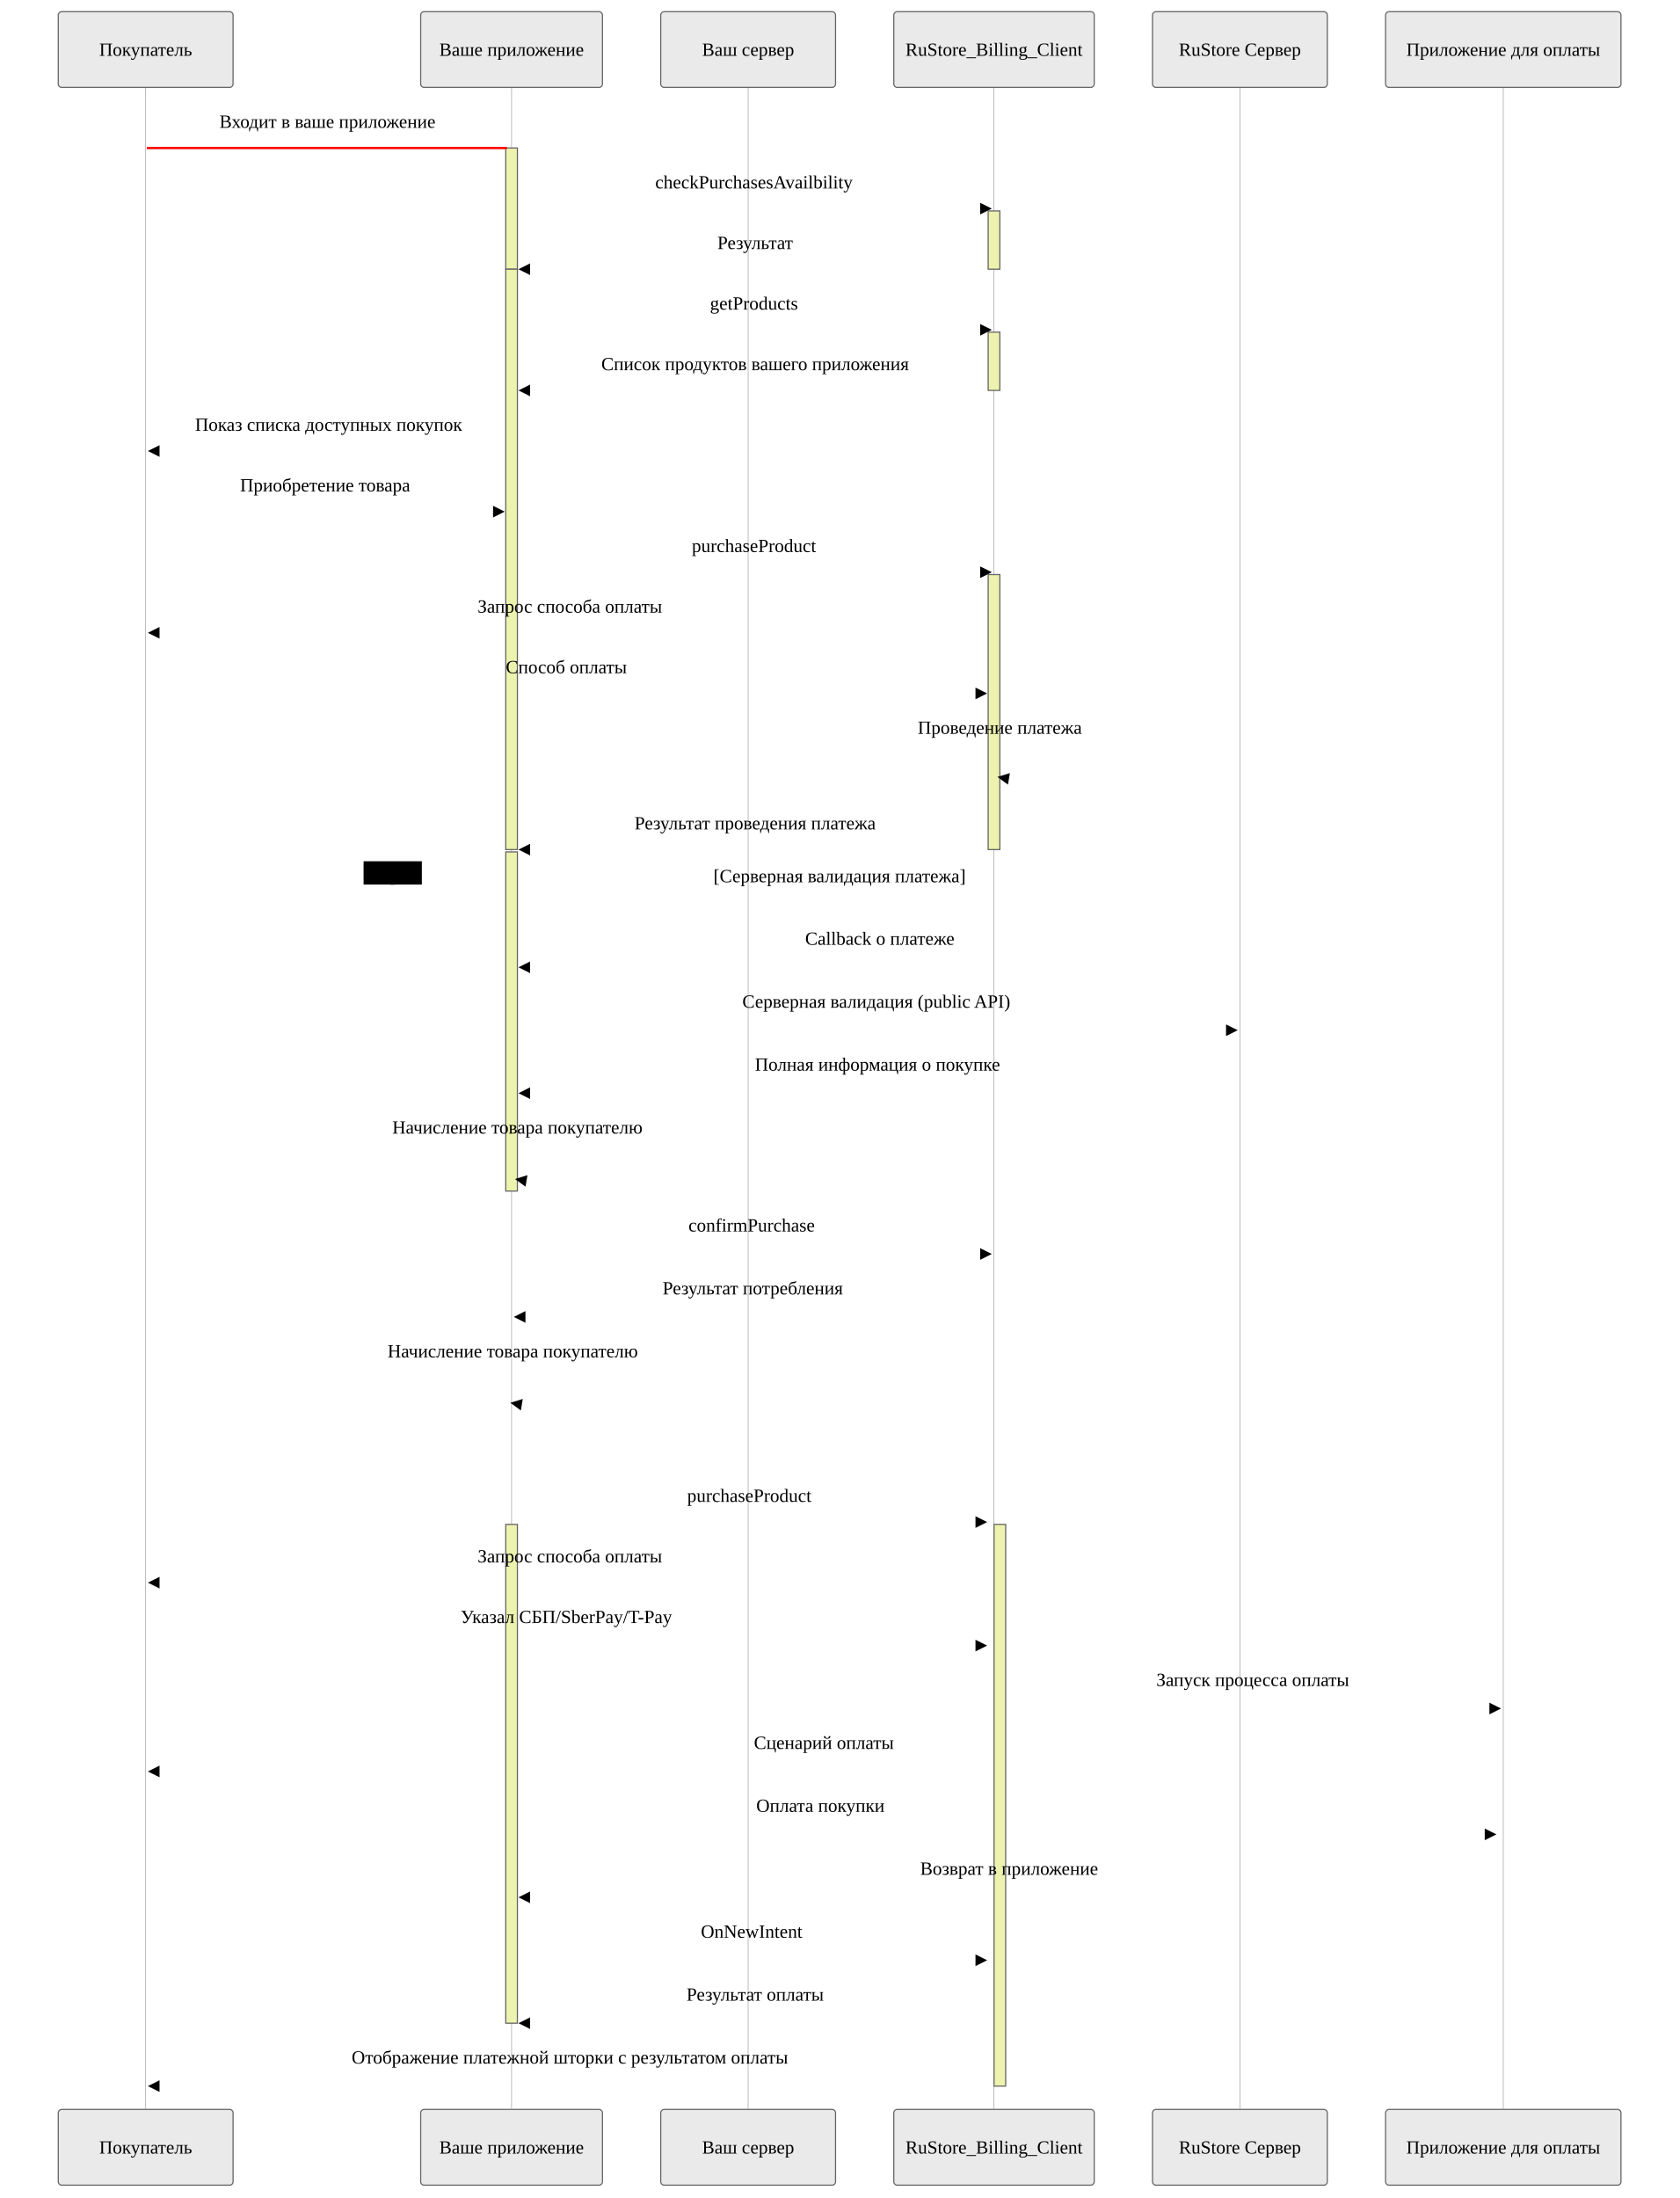
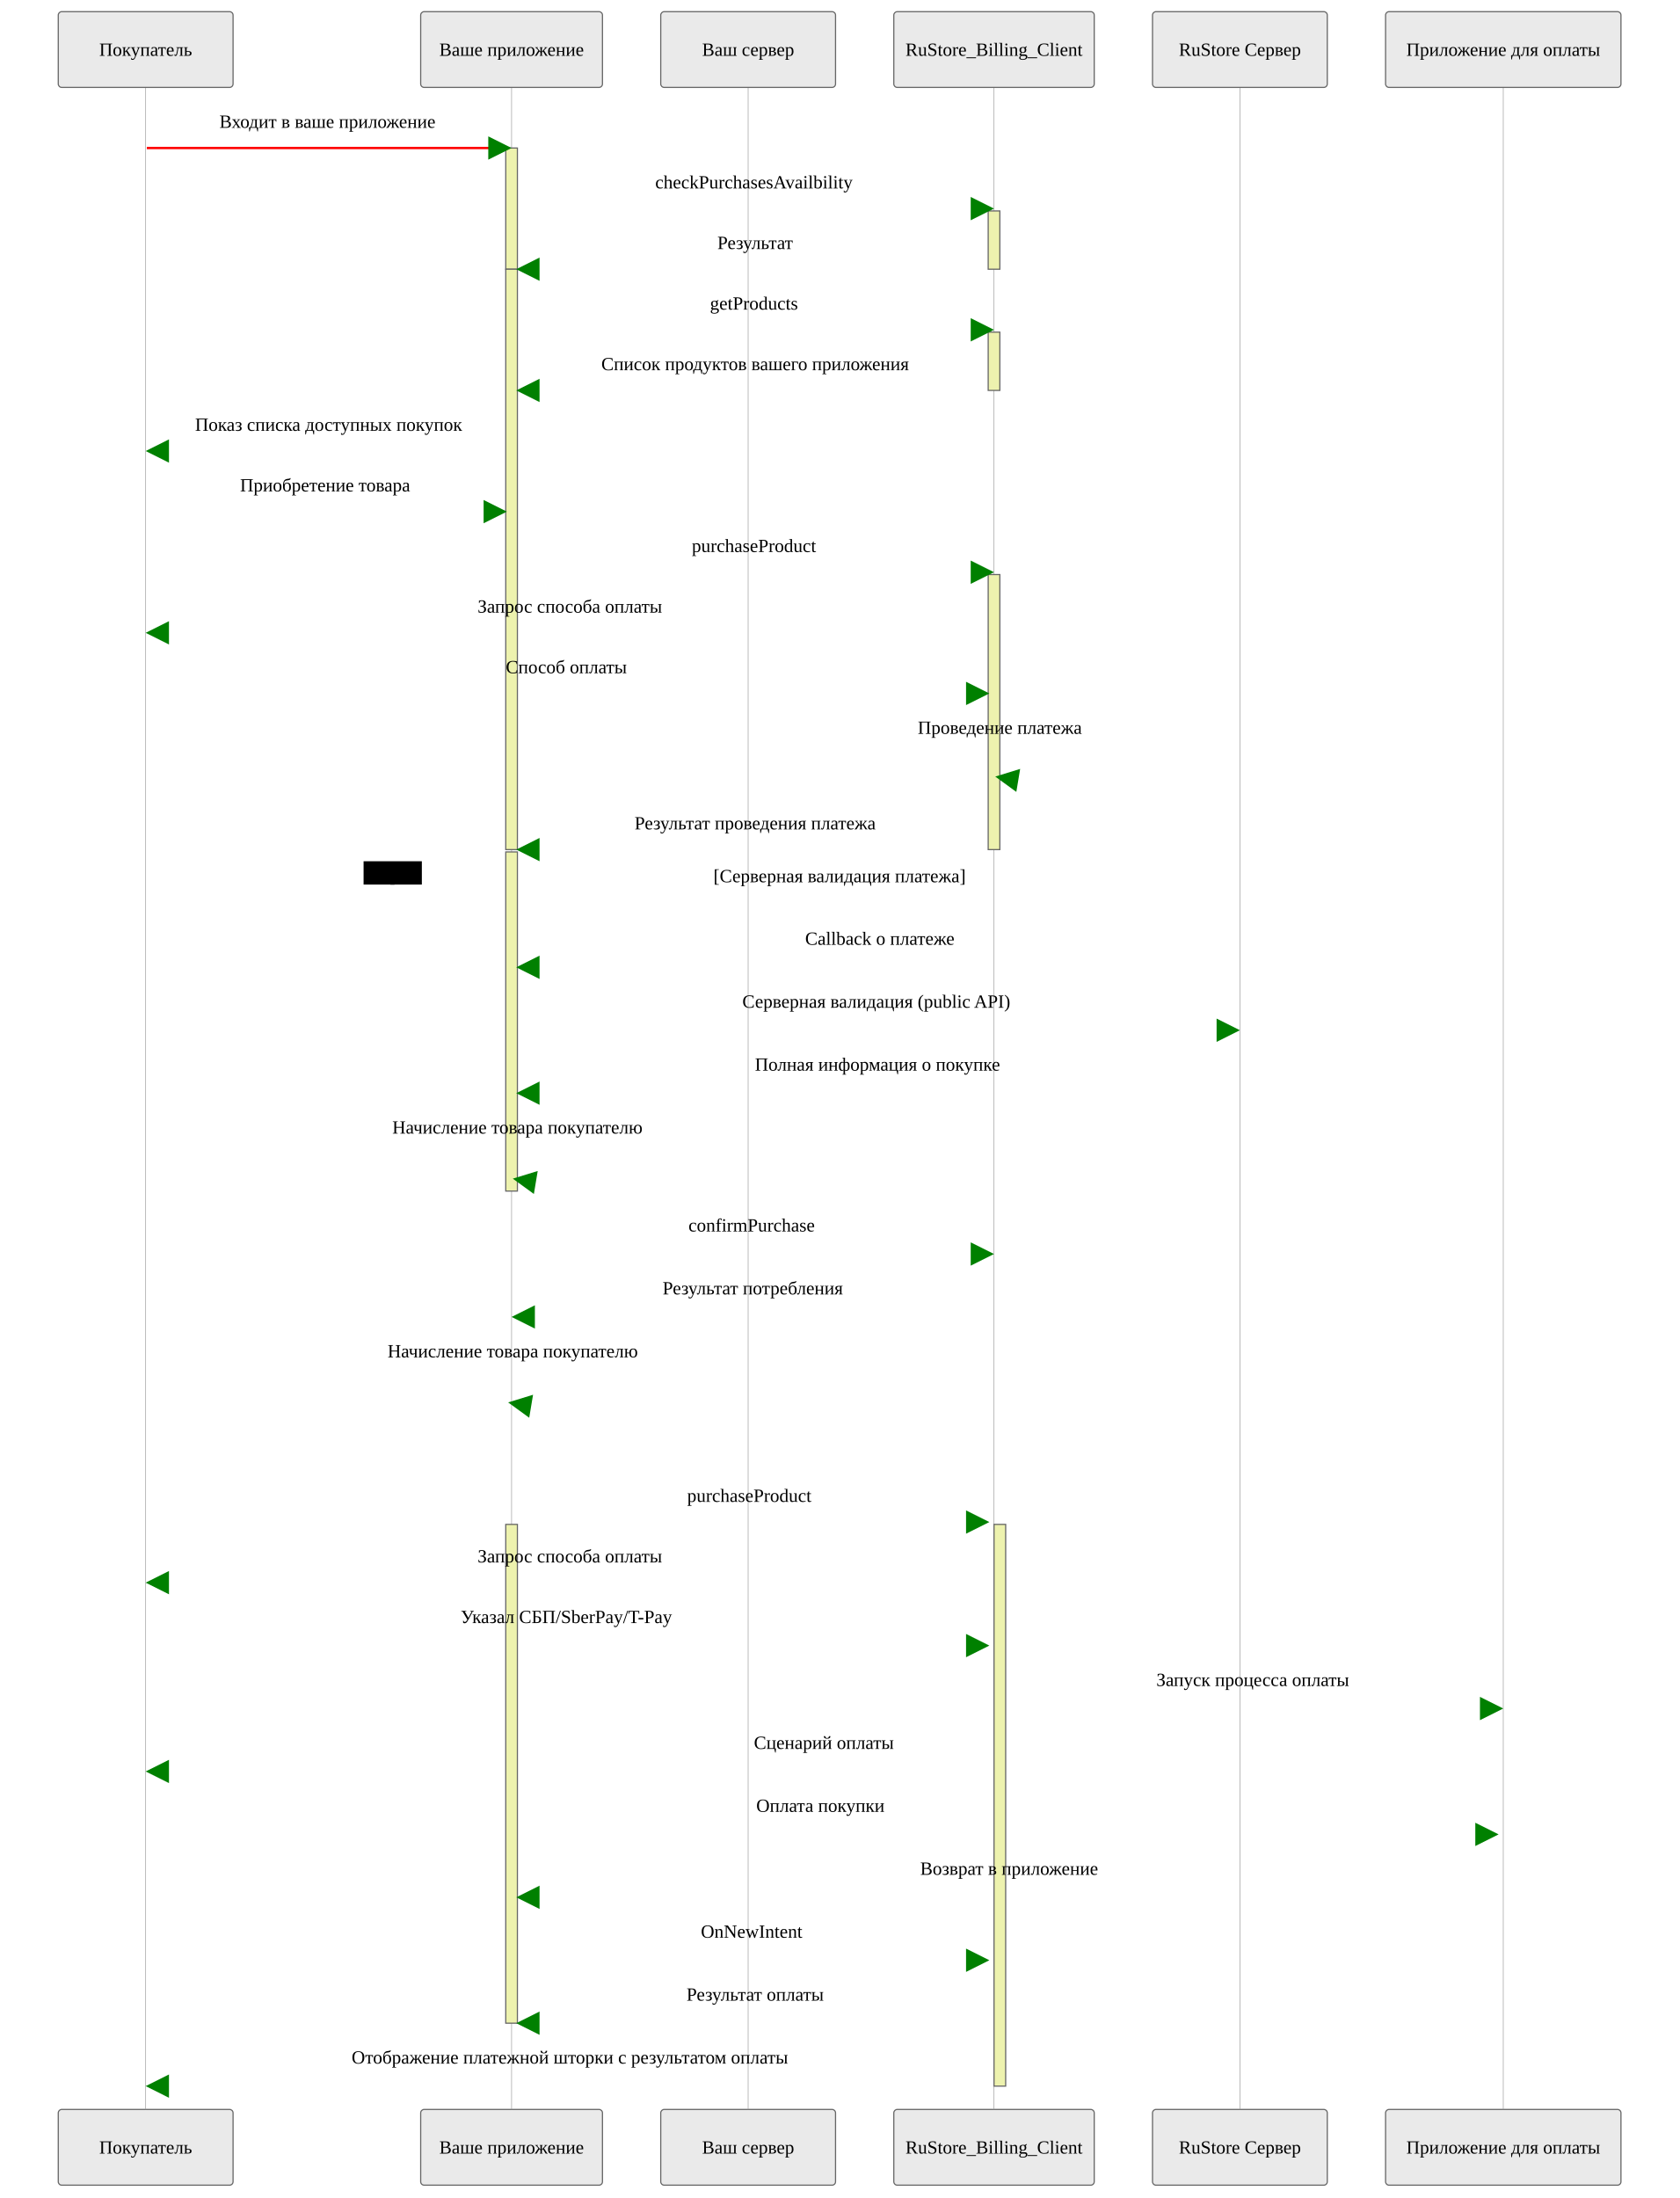
<svg xmlns="http://www.w3.org/2000/svg" aria-roledescription="sequence" role="graphics-document document" viewBox="-50 -10 1441 1886" style="max-width: 100%;" width="100%" id="graph-div" height="100%">
  <g>
    <rect class="actor actor-bottom" ry="3" rx="3" name="Приложение для оплаты" height="65" width="202" stroke="#666" fill="#eaeaea" y="1800" x="1139">
</rect>
    <text class="actor" alignment-baseline="central" dominant-baseline="central" style="text-anchor: middle; font-size: 16px; font-weight: 400;" y="1832.5" x="1240">
      <tspan dy="0" x="1240">
Приложение для оплаты</tspan>
    </text>
  </g>
  <g>
    <rect class="actor actor-bottom" ry="3" rx="3" name="RuStore Cервер" height="65" width="150" stroke="#666" fill="#eaeaea" y="1800" x="939">
</rect>
    <text class="actor" alignment-baseline="central" dominant-baseline="central" style="text-anchor: middle; font-size: 16px; font-weight: 400;" y="1832.5" x="1014">
      <tspan dy="0" x="1014">
RuStore Cервер</tspan>
    </text>
  </g>
  <g>
    <rect class="actor actor-bottom" ry="3" rx="3" name="RuStore_Billing_Client" height="65" width="172" stroke="#666" fill="#eaeaea" y="1800" x="717">
</rect>
    <text class="actor" alignment-baseline="central" dominant-baseline="central" style="text-anchor: middle; font-size: 16px; font-weight: 400;" y="1832.5" x="803">
      <tspan dy="0" x="803">
RuStore_Billing_Client</tspan>
    </text>
  </g>
  <g>
    <rect class="actor actor-bottom" ry="3" rx="3" name="Ваш сервер" height="65" width="150" stroke="#666" fill="#eaeaea" y="1800" x="517">
</rect>
    <text class="actor" alignment-baseline="central" dominant-baseline="central" style="text-anchor: middle; font-size: 16px; font-weight: 400;" y="1832.5" x="592">
      <tspan dy="0" x="592">
Ваш сервер</tspan>
    </text>
  </g>
  <g>
    <rect class="actor actor-bottom" ry="3" rx="3" name="Ваше приложение" height="65" width="156" stroke="#666" fill="#eaeaea" y="1800" x="311">
</rect>
    <text class="actor" alignment-baseline="central" dominant-baseline="central" style="text-anchor: middle; font-size: 16px; font-weight: 400;" y="1832.5" x="389">
      <tspan dy="0" x="389">
Ваше приложение</tspan>
    </text>
  </g>
  <g>
    <rect class="actor actor-bottom" ry="3" rx="3" name="Покупатель" height="65" width="150" stroke="#666" fill="#eaeaea" y="1800" x="0">
</rect>
    <text class="actor" alignment-baseline="central" dominant-baseline="central" style="text-anchor: middle; font-size: 16px; font-weight: 400;" y="1832.5" x="75">
      <tspan dy="0" x="75">
Покупатель</tspan>
    </text>
  </g>
  <g>
    <line stroke="#999" stroke-width="0.5px" class="200" y2="1800" x2="1240" y1="5" x1="1240" id="actor36">
</line>
    <g id="root-36">
      <rect class="actor actor-top" ry="3" rx="3" name="Приложение для оплаты" height="65" width="202" stroke="#666" fill="#eaeaea" y="0" x="1139">
</rect>
      <text class="actor" alignment-baseline="central" dominant-baseline="central" style="text-anchor: middle; font-size: 16px; font-weight: 400;" y="32.5" x="1240">
        <tspan dy="0" x="1240">
Приложение для оплаты</tspan>
      </text>
    </g>
  </g>
  <g>
    <line stroke="#999" stroke-width="0.5px" class="200" y2="1800" x2="1014" y1="5" x1="1014" id="actor35">
</line>
    <g id="root-35">
      <rect class="actor actor-top" ry="3" rx="3" name="RuStore Cервер" height="65" width="150" stroke="#666" fill="#eaeaea" y="0" x="939">
</rect>
      <text class="actor" alignment-baseline="central" dominant-baseline="central" style="text-anchor: middle; font-size: 16px; font-weight: 400;" y="32.5" x="1014">
        <tspan dy="0" x="1014">
RuStore Cервер</tspan>
      </text>
    </g>
  </g>
  <g>
    <line stroke="#999" stroke-width="0.5px" class="200" y2="1800" x2="803" y1="5" x1="803" id="actor34">
</line>
    <g id="root-34">
      <rect class="actor actor-top" ry="3" rx="3" name="RuStore_Billing_Client" height="65" width="172" stroke="#666" fill="#eaeaea" y="0" x="717">
</rect>
      <text class="actor" alignment-baseline="central" dominant-baseline="central" style="text-anchor: middle; font-size: 16px; font-weight: 400;" y="32.5" x="803">
        <tspan dy="0" x="803">
RuStore_Billing_Client</tspan>
      </text>
    </g>
  </g>
  <g>
    <line stroke="#999" stroke-width="0.5px" class="200" y2="1800" x2="592" y1="5" x1="592" id="actor33">
</line>
    <g id="root-33">
      <rect class="actor actor-top" ry="3" rx="3" name="Ваш сервер" height="65" width="150" stroke="#666" fill="#eaeaea" y="0" x="517">
</rect>
      <text class="actor" alignment-baseline="central" dominant-baseline="central" style="text-anchor: middle; font-size: 16px; font-weight: 400;" y="32.5" x="592">
        <tspan dy="0" x="592">
Ваш сервер</tspan>
      </text>
    </g>
  </g>
  <g>
    <line stroke="#999" stroke-width="0.5px" class="200" y2="1800" x2="389" y1="5" x1="389" id="actor32">
</line>
    <g id="root-32">
      <rect class="actor actor-top" ry="3" rx="3" name="Ваше приложение" height="65" width="156" stroke="#666" fill="#eaeaea" y="0" x="311">
</rect>
      <text class="actor" alignment-baseline="central" dominant-baseline="central" style="text-anchor: middle; font-size: 16px; font-weight: 400;" y="32.5" x="389">
        <tspan dy="0" x="389">
Ваше приложение</tspan>
      </text>
    </g>
  </g>
  <g>
    <line stroke="#999" stroke-width="0.5px" class="200" y2="1800" x2="75" y1="5" x1="75" id="actor31">
</line>
    <g id="root-31">
      <rect class="actor actor-top" ry="3" rx="3" name="Покупатель" height="65" width="150" stroke="#666" fill="#eaeaea" y="0" x="0">
</rect>
      <text class="actor" alignment-baseline="central" dominant-baseline="central" style="text-anchor: middle; font-size: 16px; font-weight: 400;" y="32.5" x="75">
        <tspan dy="0" x="75">
Покупатель</tspan>
      </text>
    </g>
  </g>
  <g>
</g>
  <defs>
    <symbol height="24" width="24" id="computer">
      <path d="M2 2v13h20v-13h-20zm18 11h-16v-9h16v9zm-10.228 6l.466-1h3.524l.467 1h-4.457zm14.228 3h-24l2-6h2.104l-1.33 4h18.45l-1.297-4h2.073l2 6zm-5-10h-14v-7h14v7z" transform="scale(.5)">
</path>
    </symbol>
  </defs>
  <defs>
    <symbol clip-rule="evenodd" fill-rule="evenodd" id="database">
      <path d="M12.258.001l.256.004.255.005.253.008.251.01.249.012.247.015.246.016.242.019.241.02.239.023.236.024.233.027.231.028.229.031.225.032.223.034.22.036.217.038.214.04.211.041.208.043.205.045.201.046.198.048.194.05.191.051.187.053.183.054.18.056.175.057.172.059.168.06.163.061.16.063.155.064.15.066.074.033.073.033.071.034.07.034.069.035.068.035.067.035.066.035.064.036.064.036.062.036.06.036.06.037.058.037.058.037.055.038.055.038.053.038.052.038.051.039.05.039.048.039.047.039.045.04.044.04.043.04.041.04.04.041.039.041.037.041.036.041.034.041.033.042.032.042.03.042.029.042.027.042.026.043.024.043.023.043.021.043.02.043.018.044.017.043.015.044.013.044.012.044.011.045.009.044.007.045.006.045.004.045.002.045.001.045v17l-.001.045-.002.045-.004.045-.006.045-.007.045-.009.044-.011.045-.012.044-.013.044-.015.044-.017.043-.018.044-.02.043-.021.043-.023.043-.024.043-.026.043-.027.042-.029.042-.03.042-.032.042-.033.042-.034.041-.036.041-.037.041-.039.041-.04.041-.041.04-.043.04-.044.04-.045.04-.047.039-.048.039-.05.039-.051.039-.052.038-.053.038-.055.038-.055.038-.058.037-.058.037-.06.037-.06.036-.062.036-.064.036-.064.036-.066.035-.067.035-.068.035-.069.035-.07.034-.071.034-.073.033-.074.033-.15.066-.155.064-.16.063-.163.061-.168.06-.172.059-.175.057-.18.056-.183.054-.187.053-.191.051-.194.05-.198.048-.201.046-.205.045-.208.043-.211.041-.214.04-.217.038-.22.036-.223.034-.225.032-.229.031-.231.028-.233.027-.236.024-.239.023-.241.02-.242.019-.246.016-.247.015-.249.012-.251.01-.253.008-.255.005-.256.004-.258.001-.258-.001-.256-.004-.255-.005-.253-.008-.251-.01-.249-.012-.247-.015-.245-.016-.243-.019-.241-.02-.238-.023-.236-.024-.234-.027-.231-.028-.228-.031-.226-.032-.223-.034-.22-.036-.217-.038-.214-.04-.211-.041-.208-.043-.204-.045-.201-.046-.198-.048-.195-.05-.19-.051-.187-.053-.184-.054-.179-.056-.176-.057-.172-.059-.167-.06-.164-.061-.159-.063-.155-.064-.151-.066-.074-.033-.072-.033-.072-.034-.07-.034-.069-.035-.068-.035-.067-.035-.066-.035-.064-.036-.063-.036-.062-.036-.061-.036-.06-.037-.058-.037-.057-.037-.056-.038-.055-.038-.053-.038-.052-.038-.051-.039-.049-.039-.049-.039-.046-.039-.046-.04-.044-.04-.043-.04-.041-.04-.04-.041-.039-.041-.037-.041-.036-.041-.034-.041-.033-.042-.032-.042-.03-.042-.029-.042-.027-.042-.026-.043-.024-.043-.023-.043-.021-.043-.02-.043-.018-.044-.017-.043-.015-.044-.013-.044-.012-.044-.011-.045-.009-.044-.007-.045-.006-.045-.004-.045-.002-.045-.001-.045v-17l.001-.045.002-.045.004-.045.006-.045.007-.045.009-.044.011-.045.012-.044.013-.044.015-.044.017-.043.018-.044.02-.043.021-.043.023-.043.024-.043.026-.043.027-.042.029-.042.03-.042.032-.042.033-.042.034-.041.036-.041.037-.041.039-.041.04-.041.041-.04.043-.04.044-.04.046-.04.046-.039.049-.039.049-.039.051-.039.052-.038.053-.038.055-.038.056-.038.057-.037.058-.037.06-.037.061-.036.062-.036.063-.036.064-.036.066-.035.067-.035.068-.035.069-.035.07-.034.072-.034.072-.033.074-.033.151-.066.155-.064.159-.063.164-.061.167-.06.172-.059.176-.057.179-.056.184-.054.187-.053.19-.051.195-.05.198-.048.201-.046.204-.045.208-.043.211-.041.214-.04.217-.038.22-.036.223-.034.226-.032.228-.031.231-.028.234-.027.236-.024.238-.023.241-.02.243-.019.245-.016.247-.015.249-.012.251-.01.253-.008.255-.005.256-.004.258-.001.258.001zm-9.258 20.499v.01l.001.021.003.021.004.022.005.021.006.022.007.022.009.023.01.022.011.023.012.023.013.023.015.023.016.024.017.023.018.024.019.024.021.024.022.025.023.024.024.025.052.049.056.05.061.051.066.051.07.051.075.051.079.052.084.052.088.052.092.052.097.052.102.051.105.052.11.052.114.051.119.051.123.051.127.05.131.05.135.05.139.048.144.049.147.047.152.047.155.047.16.045.163.045.167.043.171.043.176.041.178.041.183.039.187.039.19.037.194.035.197.035.202.033.204.031.209.03.212.029.216.027.219.025.222.024.226.021.23.02.233.018.236.016.24.015.243.012.246.01.249.008.253.005.256.004.259.001.26-.001.257-.004.254-.005.25-.008.247-.011.244-.012.241-.014.237-.016.233-.018.231-.021.226-.021.224-.024.22-.026.216-.027.212-.028.21-.031.205-.031.202-.034.198-.034.194-.036.191-.037.187-.039.183-.04.179-.04.175-.042.172-.043.168-.044.163-.045.16-.046.155-.046.152-.047.148-.048.143-.049.139-.049.136-.05.131-.05.126-.05.123-.051.118-.052.114-.051.11-.052.106-.052.101-.052.096-.052.092-.052.088-.053.083-.051.079-.052.074-.052.07-.051.065-.051.06-.051.056-.05.051-.05.023-.024.023-.025.021-.024.02-.024.019-.024.018-.024.017-.024.015-.023.014-.024.013-.023.012-.023.01-.023.01-.022.008-.022.006-.022.006-.022.004-.022.004-.021.001-.021.001-.021v-4.127l-.077.055-.08.053-.083.054-.085.053-.087.052-.09.052-.093.051-.095.05-.097.05-.1.049-.102.049-.105.048-.106.047-.109.047-.111.046-.114.045-.115.045-.118.044-.12.043-.122.042-.124.042-.126.041-.128.04-.13.04-.132.038-.134.038-.135.037-.138.037-.139.035-.142.035-.143.034-.144.033-.147.032-.148.031-.15.03-.151.03-.153.029-.154.027-.156.027-.158.026-.159.025-.161.024-.162.023-.163.022-.165.021-.166.02-.167.019-.169.018-.169.017-.171.016-.173.015-.173.014-.175.013-.175.012-.177.011-.178.01-.179.008-.179.008-.181.006-.182.005-.182.004-.184.003-.184.002h-.37l-.184-.002-.184-.003-.182-.004-.182-.005-.181-.006-.179-.008-.179-.008-.178-.01-.176-.011-.176-.012-.175-.013-.173-.014-.172-.015-.171-.016-.17-.017-.169-.018-.167-.019-.166-.02-.165-.021-.163-.022-.162-.023-.161-.024-.159-.025-.157-.026-.156-.027-.155-.027-.153-.029-.151-.03-.15-.03-.148-.031-.146-.032-.145-.033-.143-.034-.141-.035-.14-.035-.137-.037-.136-.037-.134-.038-.132-.038-.13-.04-.128-.04-.126-.041-.124-.042-.122-.042-.12-.044-.117-.043-.116-.045-.113-.045-.112-.046-.109-.047-.106-.047-.105-.048-.102-.049-.1-.049-.097-.05-.095-.05-.093-.052-.09-.051-.087-.052-.085-.053-.083-.054-.08-.054-.077-.054v4.127zm0-5.654v.011l.001.021.003.021.004.021.005.022.006.022.007.022.009.022.01.022.011.023.012.023.013.023.015.024.016.023.017.024.018.024.019.024.021.024.022.024.023.025.024.024.052.05.056.05.061.05.066.051.07.051.075.052.079.051.084.052.088.052.092.052.097.052.102.052.105.052.11.051.114.051.119.052.123.05.127.051.131.05.135.049.139.049.144.048.147.048.152.047.155.046.16.045.163.045.167.044.171.042.176.042.178.04.183.04.187.038.19.037.194.036.197.034.202.033.204.032.209.03.212.028.216.027.219.025.222.024.226.022.23.02.233.018.236.016.24.014.243.012.246.01.249.008.253.006.256.003.259.001.26-.001.257-.003.254-.006.25-.008.247-.01.244-.012.241-.015.237-.016.233-.018.231-.02.226-.022.224-.024.22-.025.216-.027.212-.029.21-.03.205-.032.202-.033.198-.035.194-.036.191-.037.187-.039.183-.039.179-.041.175-.042.172-.043.168-.044.163-.045.16-.045.155-.047.152-.047.148-.048.143-.048.139-.05.136-.049.131-.05.126-.051.123-.051.118-.051.114-.052.11-.052.106-.052.101-.052.096-.052.092-.052.088-.052.083-.052.079-.052.074-.051.07-.052.065-.051.06-.05.056-.051.051-.049.023-.025.023-.024.021-.025.02-.024.019-.024.018-.024.017-.024.015-.023.014-.023.013-.024.012-.022.01-.023.01-.023.008-.022.006-.022.006-.022.004-.021.004-.022.001-.021.001-.021v-4.139l-.077.054-.08.054-.083.054-.085.052-.087.053-.09.051-.093.051-.095.051-.097.05-.1.049-.102.049-.105.048-.106.047-.109.047-.111.046-.114.045-.115.044-.118.044-.12.044-.122.042-.124.042-.126.041-.128.04-.13.039-.132.039-.134.038-.135.037-.138.036-.139.036-.142.035-.143.033-.144.033-.147.033-.148.031-.15.03-.151.03-.153.028-.154.028-.156.027-.158.026-.159.025-.161.024-.162.023-.163.022-.165.021-.166.02-.167.019-.169.018-.169.017-.171.016-.173.015-.173.014-.175.013-.175.012-.177.011-.178.009-.179.009-.179.007-.181.007-.182.005-.182.004-.184.003-.184.002h-.37l-.184-.002-.184-.003-.182-.004-.182-.005-.181-.007-.179-.007-.179-.009-.178-.009-.176-.011-.176-.012-.175-.013-.173-.014-.172-.015-.171-.016-.17-.017-.169-.018-.167-.019-.166-.02-.165-.021-.163-.022-.162-.023-.161-.024-.159-.025-.157-.026-.156-.027-.155-.028-.153-.028-.151-.03-.15-.03-.148-.031-.146-.033-.145-.033-.143-.033-.141-.035-.14-.036-.137-.036-.136-.037-.134-.038-.132-.039-.13-.039-.128-.04-.126-.041-.124-.042-.122-.043-.12-.043-.117-.044-.116-.044-.113-.046-.112-.046-.109-.046-.106-.047-.105-.048-.102-.049-.1-.049-.097-.05-.095-.051-.093-.051-.09-.051-.087-.053-.085-.052-.083-.054-.08-.054-.077-.054v4.139zm0-5.666v.011l.001.02.003.022.004.021.005.022.006.021.007.022.009.023.01.022.011.023.012.023.013.023.015.023.016.024.017.024.018.023.019.024.021.025.022.024.023.024.024.025.052.05.056.05.061.05.066.051.07.051.075.052.079.051.084.052.088.052.092.052.097.052.102.052.105.051.11.052.114.051.119.051.123.051.127.05.131.05.135.05.139.049.144.048.147.048.152.047.155.046.16.045.163.045.167.043.171.043.176.042.178.04.183.04.187.038.19.037.194.036.197.034.202.033.204.032.209.03.212.028.216.027.219.025.222.024.226.021.23.02.233.018.236.017.24.014.243.012.246.01.249.008.253.006.256.003.259.001.26-.001.257-.003.254-.006.25-.008.247-.01.244-.013.241-.014.237-.016.233-.018.231-.02.226-.022.224-.024.22-.025.216-.027.212-.029.21-.03.205-.032.202-.033.198-.035.194-.036.191-.037.187-.039.183-.039.179-.041.175-.042.172-.043.168-.044.163-.045.16-.045.155-.047.152-.047.148-.048.143-.049.139-.049.136-.049.131-.051.126-.05.123-.051.118-.052.114-.051.11-.052.106-.052.101-.052.096-.052.092-.052.088-.052.083-.052.079-.052.074-.052.07-.051.065-.051.06-.051.056-.05.051-.049.023-.025.023-.025.021-.024.02-.024.019-.024.018-.024.017-.024.015-.023.014-.024.013-.023.012-.023.01-.022.01-.023.008-.022.006-.022.006-.022.004-.022.004-.021.001-.021.001-.021v-4.153l-.077.054-.08.054-.083.053-.085.053-.087.053-.09.051-.093.051-.095.051-.097.05-.1.049-.102.048-.105.048-.106.048-.109.046-.111.046-.114.046-.115.044-.118.044-.12.043-.122.043-.124.042-.126.041-.128.04-.13.039-.132.039-.134.038-.135.037-.138.036-.139.036-.142.034-.143.034-.144.033-.147.032-.148.032-.15.03-.151.03-.153.028-.154.028-.156.027-.158.026-.159.024-.161.024-.162.023-.163.023-.165.021-.166.02-.167.019-.169.018-.169.017-.171.016-.173.015-.173.014-.175.013-.175.012-.177.01-.178.01-.179.009-.179.007-.181.006-.182.006-.182.004-.184.003-.184.001-.185.001-.185-.001-.184-.001-.184-.003-.182-.004-.182-.006-.181-.006-.179-.007-.179-.009-.178-.01-.176-.01-.176-.012-.175-.013-.173-.014-.172-.015-.171-.016-.17-.017-.169-.018-.167-.019-.166-.02-.165-.021-.163-.023-.162-.023-.161-.024-.159-.024-.157-.026-.156-.027-.155-.028-.153-.028-.151-.03-.15-.03-.148-.032-.146-.032-.145-.033-.143-.034-.141-.034-.14-.036-.137-.036-.136-.037-.134-.038-.132-.039-.13-.039-.128-.041-.126-.041-.124-.041-.122-.043-.12-.043-.117-.044-.116-.044-.113-.046-.112-.046-.109-.046-.106-.048-.105-.048-.102-.048-.1-.05-.097-.049-.095-.051-.093-.051-.09-.052-.087-.052-.085-.053-.083-.053-.08-.054-.077-.054v4.153zm8.74-8.179l-.257.004-.254.005-.25.008-.247.011-.244.012-.241.014-.237.016-.233.018-.231.021-.226.022-.224.023-.22.026-.216.027-.212.028-.21.031-.205.032-.202.033-.198.034-.194.036-.191.038-.187.038-.183.04-.179.041-.175.042-.172.043-.168.043-.163.045-.16.046-.155.046-.152.048-.148.048-.143.048-.139.049-.136.05-.131.05-.126.051-.123.051-.118.051-.114.052-.11.052-.106.052-.101.052-.096.052-.092.052-.088.052-.083.052-.079.052-.074.051-.07.052-.065.051-.06.05-.056.05-.051.05-.023.025-.023.024-.021.024-.02.025-.019.024-.018.024-.017.023-.015.024-.014.023-.013.023-.012.023-.01.023-.01.022-.008.022-.006.023-.006.021-.004.022-.004.021-.001.021-.001.021.001.021.001.021.004.021.004.022.006.021.006.023.008.022.01.022.01.023.012.023.013.023.014.023.015.024.017.023.018.024.019.024.02.025.021.024.023.024.023.025.051.05.056.05.06.05.065.051.07.052.074.051.079.052.083.052.088.052.092.052.096.052.101.052.106.052.11.052.114.052.118.051.123.051.126.051.131.05.136.05.139.049.143.048.148.048.152.048.155.046.16.046.163.045.168.043.172.043.175.042.179.041.183.04.187.038.191.038.194.036.198.034.202.033.205.032.21.031.212.028.216.027.22.026.224.023.226.022.231.021.233.018.237.016.241.014.244.012.247.011.25.008.254.005.257.004.26.001.26-.001.257-.004.254-.005.25-.008.247-.011.244-.012.241-.014.237-.016.233-.018.231-.021.226-.022.224-.023.22-.026.216-.027.212-.028.21-.031.205-.032.202-.033.198-.034.194-.036.191-.038.187-.038.183-.04.179-.041.175-.042.172-.043.168-.043.163-.045.16-.046.155-.046.152-.048.148-.048.143-.048.139-.049.136-.05.131-.05.126-.051.123-.051.118-.051.114-.052.11-.052.106-.052.101-.052.096-.052.092-.052.088-.052.083-.052.079-.052.074-.051.07-.052.065-.051.06-.05.056-.05.051-.05.023-.025.023-.024.021-.024.02-.025.019-.024.018-.024.017-.023.015-.024.014-.023.013-.023.012-.023.01-.023.01-.022.008-.022.006-.023.006-.021.004-.022.004-.021.001-.021.001-.021-.001-.021-.001-.021-.004-.021-.004-.022-.006-.021-.006-.023-.008-.022-.01-.022-.01-.023-.012-.023-.013-.023-.014-.023-.015-.024-.017-.023-.018-.024-.019-.024-.02-.025-.021-.024-.023-.024-.023-.025-.051-.05-.056-.05-.06-.05-.065-.051-.07-.052-.074-.051-.079-.052-.083-.052-.088-.052-.092-.052-.096-.052-.101-.052-.106-.052-.11-.052-.114-.052-.118-.051-.123-.051-.126-.051-.131-.05-.136-.05-.139-.049-.143-.048-.148-.048-.152-.048-.155-.046-.16-.046-.163-.045-.168-.043-.172-.043-.175-.042-.179-.041-.183-.04-.187-.038-.191-.038-.194-.036-.198-.034-.202-.033-.205-.032-.21-.031-.212-.028-.216-.027-.22-.026-.224-.023-.226-.022-.231-.021-.233-.018-.237-.016-.241-.014-.244-.012-.247-.011-.25-.008-.254-.005-.257-.004-.26-.001-.26.001z" transform="scale(.5)">
</path>
    </symbol>
  </defs>
  <defs>
    <symbol height="24" width="24" id="clock">
      <path d="M12 2c5.514 0 10 4.486 10 10s-4.486 10-10 10-10-4.486-10-10 4.486-10 10-10zm0-2c-6.627 0-12 5.373-12 12s5.373 12 12 12 12-5.373 12-12-5.373-12-12-12zm5.848 12.459c.202.038.202.333.001.372-1.907.361-6.045 1.111-6.547 1.111-.719 0-1.301-.582-1.301-1.301 0-.512.77-5.447 1.125-7.445.034-.192.312-.181.343.014l.985 6.238 5.394 1.011z" transform="scale(.5)">
</path>
    </symbol>
+   </defs>
+   <defs>
+     <marker id="arrowhead" refX="8" refY="5" markerWidth="10" markerHeight="10" orient="auto">
+       <path d="M 0 0 L 10 5 L 0 10 z" fill="green" />
+     </marker>
  </defs>
  <defs>
    <marker orient="auto" markerHeight="12" markerWidth="12" markerUnits="userSpaceOnUse" refY="5" refX="7.9" id="arrowhead">
      <path d="M 0 0 L 10 5 L 0 10 z">
</path>
    </marker>
  </defs>
  <defs>
    <marker refY="4.5" refX="4" orient="auto" markerHeight="8" markerWidth="15" id="crosshead">
      <path d="M 1,2 L 6,7 M 6,2 L 1,7" stroke-width="1pt" style="stroke-dasharray: 0px, 0px;" stroke="#000000" fill="none">
</path>
    </marker>
  </defs>
  <defs>
    <marker orient="auto" markerHeight="28" markerWidth="20" refY="7" refX="15.5" id="filled-head">
      <path d="M 18,7 L9,13 L14,7 L9,1 Z">
</path>
    </marker>
  </defs>
  <defs>
    <marker orient="auto" markerHeight="40" markerWidth="60" refY="15" refX="15" id="sequencenumber">
      <circle r="6" cy="15" cx="15">
</circle>
    </marker>
  </defs>
  <g>
    <rect class="activation0" ry="0" rx="0" height="104" width="10" stroke="#666" fill="#EDF2AE" y="117" x="384">
</rect>
  </g>
  <g>
    <rect class="activation0" ry="0" rx="0" height="50" width="10" stroke="#666" fill="#EDF2AE" y="171" x="798">
</rect>
  </g>
  <g>
    <rect class="activation0" ry="0" rx="0" height="498" width="10" stroke="#666" fill="#EDF2AE" y="221" x="384">
</rect>
  </g>
  <g>
    <rect class="activation0" ry="0" rx="0" height="50" width="10" stroke="#666" fill="#EDF2AE" y="275" x="798">
</rect>
  </g>
  <g>
    <rect class="activation0" ry="0" rx="0" height="236" width="10" stroke="#666" fill="#EDF2AE" y="483" x="798">
</rect>
  </g>
  <g>
    <rect class="activation0" ry="0" rx="0" height="291" width="10" stroke="#666" fill="#EDF2AE" y="721" x="384">
</rect>
  </g>
  <g>
</g>
  <g>
</g>
  <g>
    <line class="loopLine" y2="729" x2="1029" y1="729" x1="262">
</line>
    <line class="loopLine" y2="1244" x2="1029" y1="729" x1="1029">
</line>
    <line class="loopLine" y2="1244" x2="1029" y1="1244" x1="262">
</line>
    <line class="loopLine" y2="1244" x2="262" y1="729" x1="262">
</line>
    <polygon class="labelBox" points="262,729 312,729 312,729 312,749 262,749">
</polygon>
    <text class="labelText" style="font-size: 16px; font-weight: 400;" alignment-baseline="middle" dominant-baseline="middle" text-anchor="middle" y="742" x="287">
opt</text>
    <text class="loopText" style="font-size: 16px; font-weight: 400;" text-anchor="middle" y="747" x="670.5">
      <tspan x="670.5">
[Серверная валидация платежа]</tspan>
    </text>
  </g>
  <g>
    <rect class="activation0" ry="0" rx="0" height="428" width="10" stroke="#666" fill="#EDF2AE" y="1298" x="384">
</rect>
  </g>
  <g>
    <rect class="activation1" ry="0" rx="0" height="482" width="10" stroke="#666" fill="#EDF2AE" y="1298" x="803">
</rect>
  </g>
  <g>
</g>
  <text dy="1em" class="messageText" style="font-size: 16px; font-weight: 400;" alignment-baseline="middle" dominant-baseline="middle" text-anchor="middle" y="80" x="231">
Входит в ваше приложение</text>
-   <line marker="url(#triangle)" style="fill: red;" stroke="red" stroke-width="2" class="messageLine0" y2="117" x2="385" y1="117" x1="76">
+   <line marker-end="url(#arrowhead)" style="fill: red;" stroke="red" stroke-width="2" class="messageLine0" y2="117" x2="385" y1="117" x1="76">
</line>
  <text dy="1em" class="messageText" style="font-size: 16px; font-weight: 400;" alignment-baseline="middle" dominant-baseline="middle" text-anchor="middle" y="132" x="597">
checkPurchasesAvailbility</text>
  <line marker-end="url(#arrowhead)" style="fill: none;" stroke="none" stroke-width="2" class="messageLine0" y2="169" x2="799" y1="169" x1="394">
</line>
  <text dy="1em" class="messageText" style="font-size: 16px; font-weight: 400;" alignment-baseline="middle" dominant-baseline="middle" text-anchor="middle" y="184" x="598">
Результат</text>
  <line marker-end="url(#arrowhead)" style="fill: none;" stroke="none" stroke-width="2" class="messageLine0" y2="221" x2="397" y1="221" x1="798">
</line>
  <text dy="1em" class="messageText" style="font-size: 16px; font-weight: 400;" alignment-baseline="middle" dominant-baseline="middle" text-anchor="middle" y="236" x="597">
getProducts</text>
  <line marker-end="url(#arrowhead)" style="fill: none;" stroke="none" stroke-width="2" class="messageLine0" y2="273" x2="799" y1="273" x1="394">
</line>
  <text dy="1em" class="messageText" style="font-size: 16px; font-weight: 400;" alignment-baseline="middle" dominant-baseline="middle" text-anchor="middle" y="288" x="598">
Список продуктов вашего приложения</text>
  <line marker-end="url(#arrowhead)" style="fill: none;" stroke="none" stroke-width="2" class="messageLine0" y2="325" x2="397" y1="325" x1="798">
</line>
  <text dy="1em" class="messageText" style="font-size: 16px; font-weight: 400;" alignment-baseline="middle" dominant-baseline="middle" text-anchor="middle" y="340" x="232">
Показ списка доступных покупок</text>
  <line marker-end="url(#arrowhead)" style="fill: none;" stroke="none" stroke-width="2" class="messageLine0" y2="377" x2="79" y1="377" x1="384">
</line>
  <text dy="1em" class="messageText" style="font-size: 16px; font-weight: 400;" alignment-baseline="middle" dominant-baseline="middle" text-anchor="middle" y="392" x="229">
Приобретение товара</text>
  <line marker-end="url(#arrowhead)" style="fill: none;" stroke="none" stroke-width="2" class="messageLine0" y2="429" x2="381" y1="429" x1="76">
</line>
  <text dy="1em" class="messageText" style="font-size: 16px; font-weight: 400;" alignment-baseline="middle" dominant-baseline="middle" text-anchor="middle" y="444" x="597">
purchaseProduct</text>
  <line marker-end="url(#arrowhead)" style="fill: none;" stroke="none" stroke-width="2" class="messageLine0" y2="481" x2="799" y1="481" x1="394">
</line>
  <text dy="1em" class="messageText" style="font-size: 16px; font-weight: 400;" alignment-baseline="middle" dominant-baseline="middle" text-anchor="middle" y="496" x="439">
Запрос способа оплаты</text>
  <line marker-end="url(#arrowhead)" style="fill: none;" stroke="none" stroke-width="2" class="messageLine0" y2="533" x2="79" y1="533" x1="798">
</line>
  <text dy="1em" class="messageText" style="font-size: 16px; font-weight: 400;" alignment-baseline="middle" dominant-baseline="middle" text-anchor="middle" y="548" x="436">
Способ оплаты</text>
  <line marker-end="url(#arrowhead)" style="fill: none;" stroke="none" stroke-width="2" class="messageLine0" y2="585" x2="795" y1="585" x1="76">
</line>
  <text dy="1em" class="messageText" style="font-size: 16px; font-weight: 400;" alignment-baseline="middle" dominant-baseline="middle" text-anchor="middle" y="600" x="808">
Проведение платежа</text>
  <path marker-end="url(#arrowhead)" style="fill: none;" stroke="none" stroke-width="2" class="messageLine0" d="M 808,637 C 868,627 868,667 808,657">
</path>
  <text dy="1em" class="messageText" style="font-size: 16px; font-weight: 400;" alignment-baseline="middle" dominant-baseline="middle" text-anchor="middle" y="682" x="598">
Результат проведения платежа</text>
  <line marker-end="url(#arrowhead)" style="fill: none;" stroke="none" stroke-width="2" class="messageLine0" y2="719" x2="397" y1="719" x1="798">
</line>
  <text dy="1em" class="messageText" style="font-size: 16px; font-weight: 400;" alignment-baseline="middle" dominant-baseline="middle" text-anchor="middle" y="781" x="705">
Callback о платеже</text>
  <line marker-end="url(#arrowhead)" stroke="none" stroke-width="2" class="messageLine1" style="stroke-dasharray: 3px, 3px; fill: none;" y2="820" x2="397" y1="820" x1="1013">
</line>
  <text dy="1em" class="messageText" style="font-size: 16px; font-weight: 400;" alignment-baseline="middle" dominant-baseline="middle" text-anchor="middle" y="835" x="702">
Серверная валидация (public API)</text>
  <line marker-end="url(#arrowhead)" stroke="none" stroke-width="2" class="messageLine1" style="stroke-dasharray: 3px, 3px; fill: none;" y2="874" x2="1010" y1="874" x1="394">
</line>
  <text dy="1em" class="messageText" style="font-size: 16px; font-weight: 400;" alignment-baseline="middle" dominant-baseline="middle" text-anchor="middle" y="889" x="703">
Полная информация о покупке</text>
  <line marker-end="url(#arrowhead)" stroke="none" stroke-width="2" class="messageLine1" style="stroke-dasharray: 3px, 3px; fill: none;" y2="928" x2="397" y1="928" x1="1009">
</line>
  <text dy="1em" class="messageText" style="font-size: 16px; font-weight: 400;" alignment-baseline="middle" dominant-baseline="middle" text-anchor="middle" y="943" x="394">
Начисление товара покупателю</text>
  <path marker-end="url(#arrowhead)" stroke="none" stroke-width="2" class="messageLine1" style="stroke-dasharray: 3px, 3px; fill: none;" d="M 394,982 C 454,972 454,1012 394,1002">
</path>
  <text dy="1em" class="messageText" style="font-size: 16px; font-weight: 400;" alignment-baseline="middle" dominant-baseline="middle" text-anchor="middle" y="1027" x="595">
confirmPurchase</text>
  <line marker-end="url(#arrowhead)" style="fill: none;" stroke="none" stroke-width="2" class="messageLine0" y2="1066" x2="799" y1="1066" x1="390">
</line>
  <text dy="1em" class="messageText" style="font-size: 16px; font-weight: 400;" alignment-baseline="middle" dominant-baseline="middle" text-anchor="middle" y="1081" x="596">
Результат потребления</text>
  <line marker-end="url(#arrowhead)" style="fill: none;" stroke="none" stroke-width="2" class="messageLine0" y2="1120" x2="393" y1="1120" x1="798">
</line>
  <text dy="1em" class="messageText" style="font-size: 16px; font-weight: 400;" alignment-baseline="middle" dominant-baseline="middle" text-anchor="middle" y="1135" x="390">
Начисление товара покупателю</text>
  <path marker-end="url(#arrowhead)" style="fill: none;" stroke="none" stroke-width="2" class="messageLine0" d="M 390,1174 C 450,1164 450,1204 390,1194">
</path>
  <text dy="1em" class="messageText" style="font-size: 16px; font-weight: 400;" alignment-baseline="middle" dominant-baseline="middle" text-anchor="middle" y="1259" x="593">
purchaseProduct</text>
  <line marker-end="url(#arrowhead)" style="fill: none;" stroke="none" stroke-width="2" class="messageLine0" y2="1296" x2="795" y1="1296" x1="390">
</line>
  <text dy="1em" class="messageText" style="font-size: 16px; font-weight: 400;" alignment-baseline="middle" dominant-baseline="middle" text-anchor="middle" y="1311" x="439">
Запрос способа оплаты</text>
  <line marker-end="url(#arrowhead)" style="fill: none;" stroke="none" stroke-width="2" class="messageLine0" y2="1348" x2="79" y1="1348" x1="798">
</line>
  <text dy="1em" class="messageText" style="font-size: 16px; font-weight: 400;" alignment-baseline="middle" dominant-baseline="middle" text-anchor="middle" y="1363" x="436">
Указал СБП/SberPay/T-Pay</text>
  <line marker-end="url(#arrowhead)" style="fill: none;" stroke="none" stroke-width="2" class="messageLine0" y2="1402" x2="795" y1="1402" x1="76">
</line>
  <text dy="1em" class="messageText" style="font-size: 16px; font-weight: 400;" alignment-baseline="middle" dominant-baseline="middle" text-anchor="middle" y="1417" x="1025">
Запуск процесса оплаты</text>
  <line marker-end="url(#arrowhead)" style="fill: none;" stroke="none" stroke-width="2" class="messageLine0" y2="1456" x2="1236" y1="1456" x1="813">
</line>
  <text dy="1em" class="messageText" style="font-size: 16px; font-weight: 400;" alignment-baseline="middle" dominant-baseline="middle" text-anchor="middle" y="1471" x="657">
Сценарий оплаты</text>
  <line marker-end="url(#arrowhead)" style="fill: none;" stroke="none" stroke-width="2" class="messageLine0" y2="1510" x2="79" y1="1510" x1="1235">
</line>
  <text dy="1em" class="messageText" style="font-size: 16px; font-weight: 400;" alignment-baseline="middle" dominant-baseline="middle" text-anchor="middle" y="1525" x="654">
Оплата покупки</text>
  <line marker-end="url(#arrowhead)" style="fill: none;" stroke="none" stroke-width="2" class="messageLine0" y2="1564" x2="1232" y1="1564" x1="76">
</line>
  <text dy="1em" class="messageText" style="font-size: 16px; font-weight: 400;" alignment-baseline="middle" dominant-baseline="middle" text-anchor="middle" y="1579" x="816">
Возврат в приложение</text>
  <line marker-end="url(#arrowhead)" style="fill: none;" stroke="none" stroke-width="2" class="messageLine0" y2="1618" x2="397" y1="1618" x1="1235">
</line>
  <text dy="1em" class="messageText" style="font-size: 16px; font-weight: 400;" alignment-baseline="middle" dominant-baseline="middle" text-anchor="middle" y="1633" x="595">
OnNewIntent</text>
  <line marker-end="url(#arrowhead)" style="fill: none;" stroke="none" stroke-width="2" class="messageLine0" y2="1672" x2="795" y1="1672" x1="394">
</line>
  <text dy="1em" class="messageText" style="font-size: 16px; font-weight: 400;" alignment-baseline="middle" dominant-baseline="middle" text-anchor="middle" y="1687" x="598">
Результат оплаты</text>
  <line marker-end="url(#arrowhead)" style="fill: none;" stroke="none" stroke-width="2" class="messageLine0" y2="1726" x2="397" y1="1726" x1="798">
</line>
  <text dy="1em" class="messageText" style="font-size: 16px; font-weight: 400;" alignment-baseline="middle" dominant-baseline="middle" text-anchor="middle" y="1741" x="439">
Отображение платежной шторки с результатом оплаты</text>
  <line marker-end="url(#arrowhead)" style="fill: none;" stroke="none" stroke-width="2" class="messageLine0" y2="1780" x2="79" y1="1780" x1="798">
</line>
</svg>
